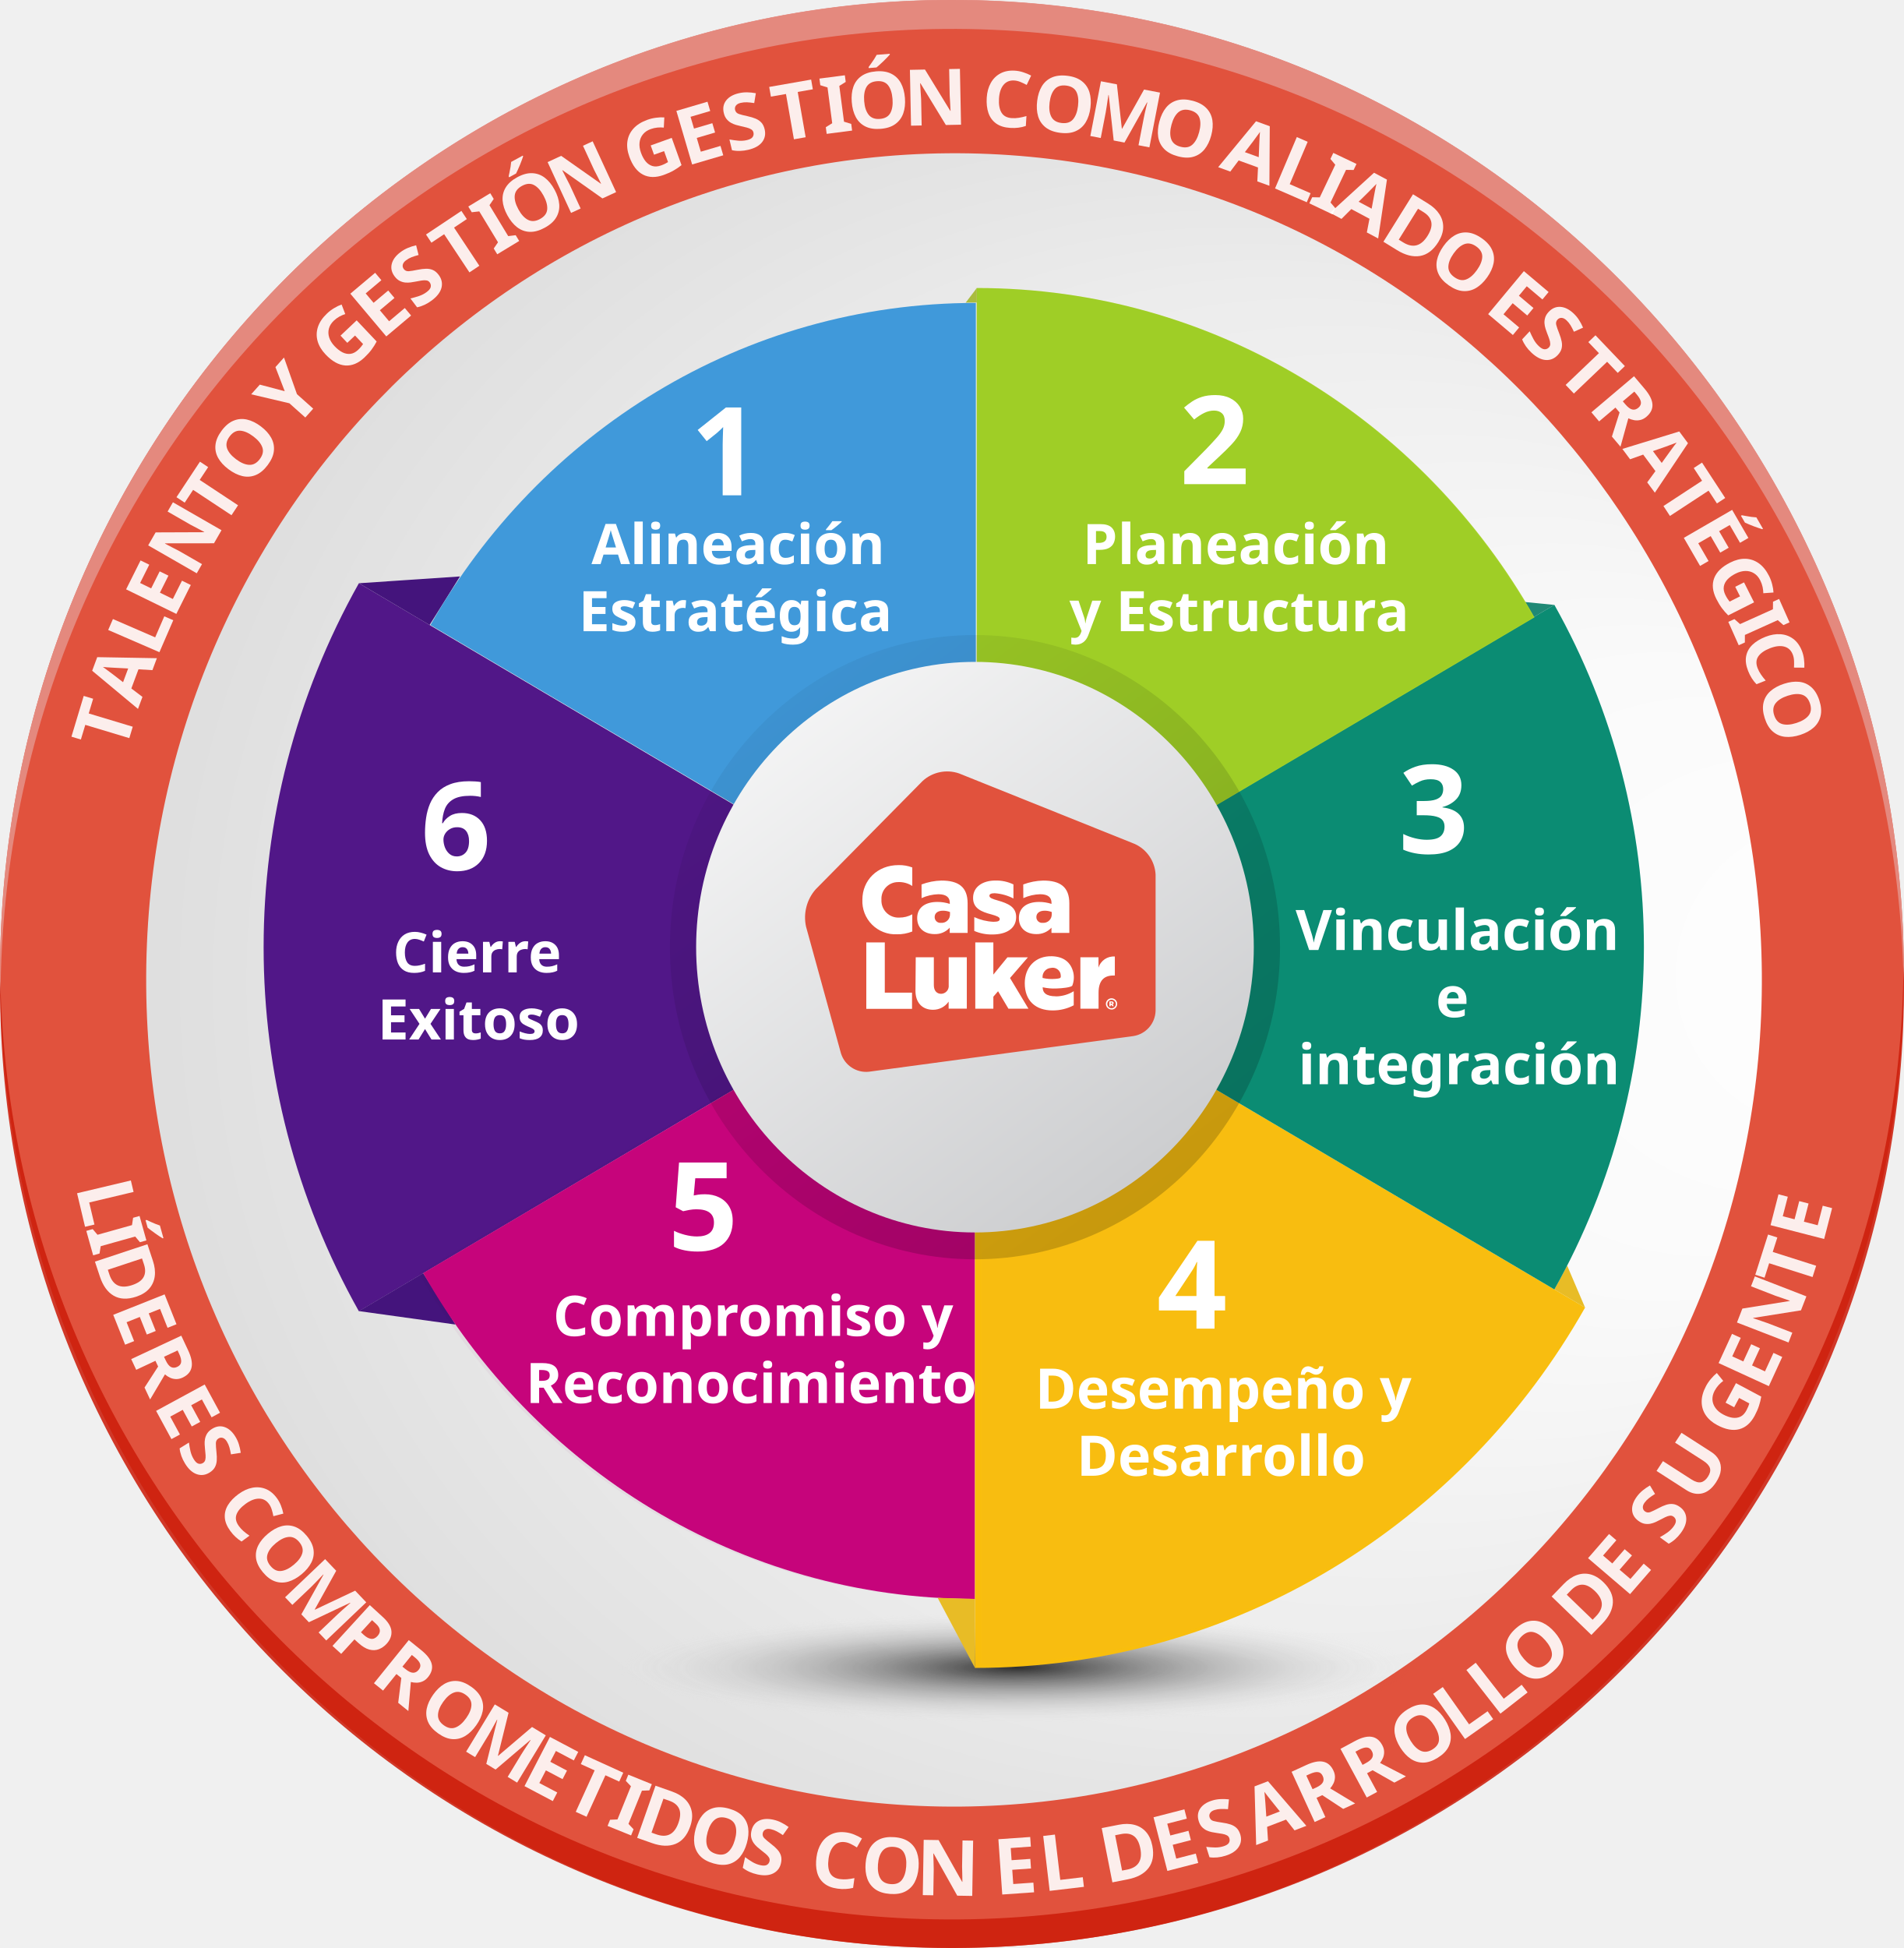
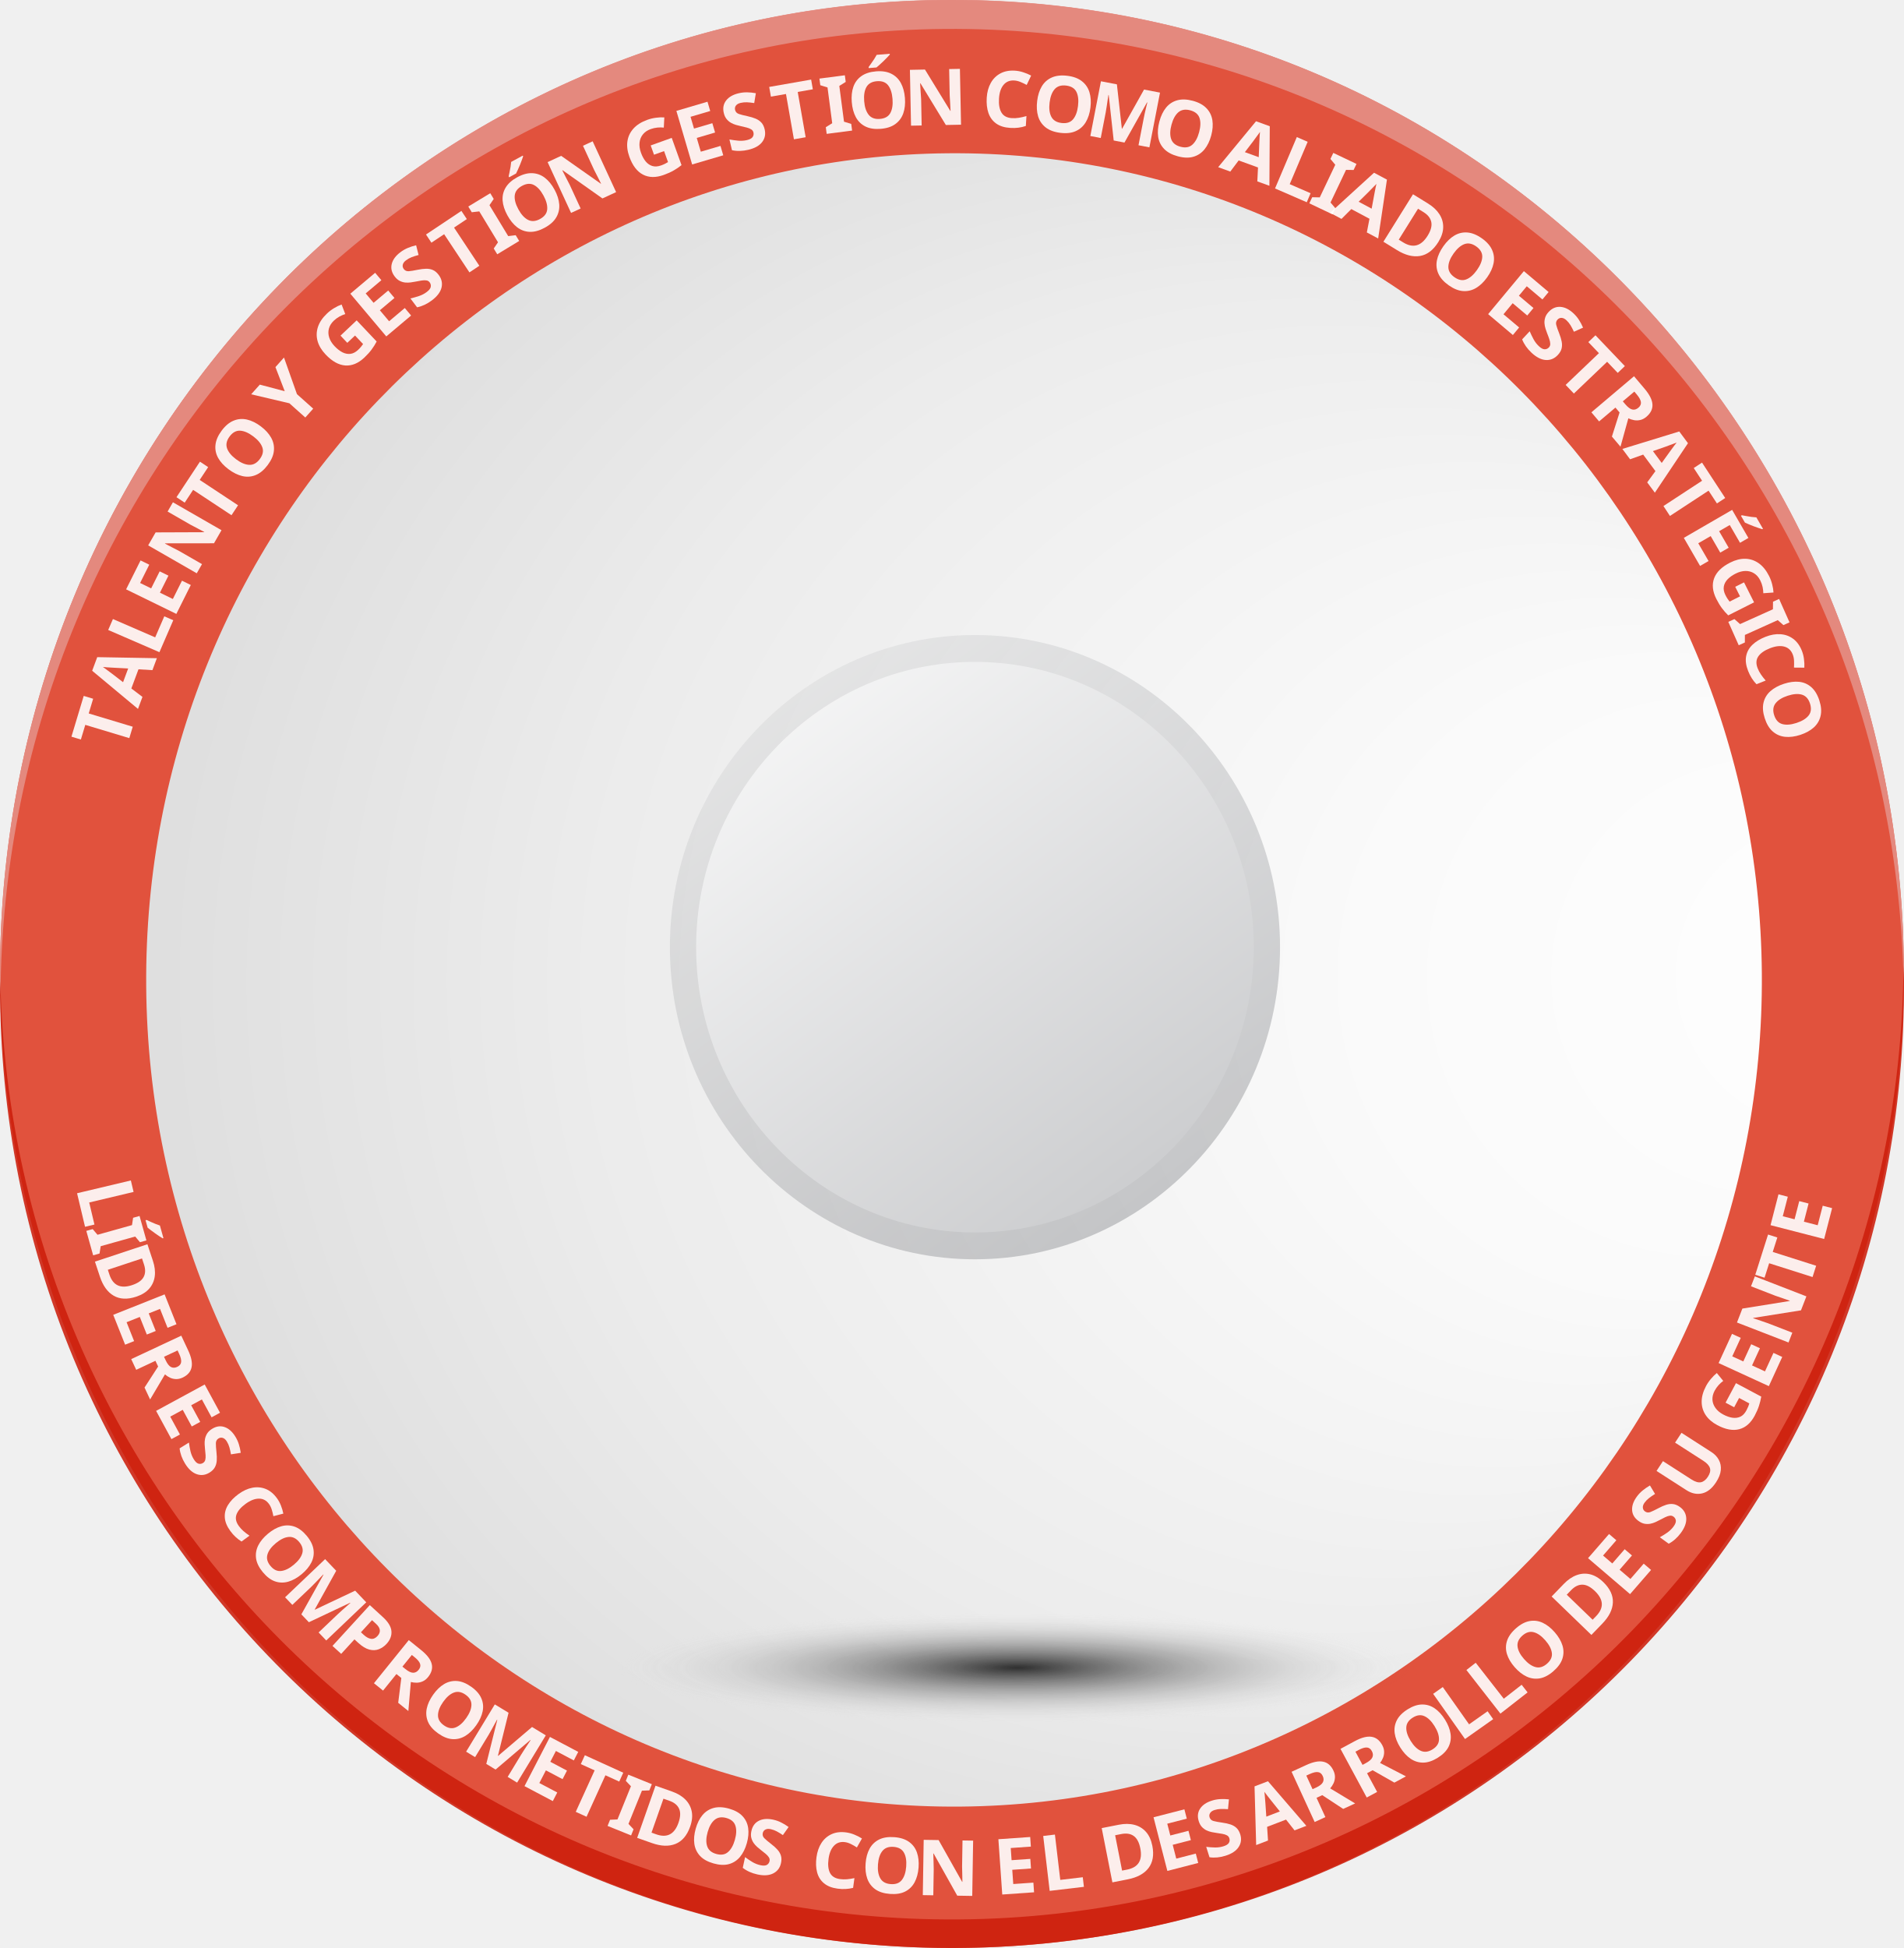
<svg xmlns="http://www.w3.org/2000/svg" xmlns:xlink="http://www.w3.org/1999/xlink" viewBox="0 0 489.14 500.36" preserveAspectRatio="xMidYMid meet">
  <defs>
    <style>
.cls-1{isolation:isolate;}.cls-2{fill:#e1523d;}.cls-3{fill:#e59188;}.cls-3,.cls-4{opacity:0.87;}.cls-4{fill:#cc1d0a;}.cls-5{fill:url(#Degradado_sin_nombre_5);}.cls-6{opacity:0.8;fill:url(#Degradado_sin_nombre_128);}.cls-15,.cls-20,.cls-23,.cls-26,.cls-27,.cls-6{mix-blend-mode:multiply;}.cls-7,.cls-8{opacity:0.9;}.cls-7{font-size:20.1px;}.cls-12,.cls-13,.cls-29,.cls-7,.cls-8{fill:#fff;}.cls-12,.cls-13,.cls-7,.cls-8{font-family:Hermes-Bold, Hermes;font-weight:700;}.cls-8{font-size:19.89px;}.cls-10,.cls-9{fill:#511788;}.cls-10,.cls-17,.cls-20,.cls-26{opacity:0.1;}.cls-11{fill:#44147c;}.cls-12{font-size:31.6px;}.cls-13{font-size:14.37px;}.cls-14{fill:#ca047e;}.cls-15{fill:#ac0079;opacity:0.05;}.cls-16{fill:#f9be0d;}.cls-17,.cls-18{fill:#e8bc26;}.cls-19,.cls-20{fill:#0c9279;}.cls-21{fill:#1f8975;}.cls-22,.cls-23{fill:#a8d32c;}.cls-23{opacity:0.15;}.cls-24{fill:#aabc3f;}.cls-25,.cls-26{fill:#459fdd;}.cls-27{fill:url(#Degradado_sin_nombre_130);}.cls-28{fill:url(#Degradado_sin_nombre_130-2);}
+ 
+ #brand-logo{
+     opacity: 0;
+     transition: opacity 2s;
+ }
+ 
+ .item{
+     opacity: 0;
+     transition: opacity 1.5s, transform 1.5s;
+     transform-origin: 50% 50%;
+ }
+ 
+ .item:hover{
+         transform: scale(1.15);
+ }

</style>
    <radialGradient id="Degradado_sin_nombre_5" cx="334.39" cy="292.28" fx="739.28" r="404.9" gradientTransform="matrix(1.16, -0.01, 0.01, 1.16, -132.71, -40.37)" gradientUnits="userSpaceOnUse">
      <stop offset="0" stop-color="#fff" />
      <stop offset="0.17" stop-color="#fafafa" />
      <stop offset="0.38" stop-color="#ececec" />
      <stop offset="0.59" stop-color="#d5d5d5" />
      <stop offset="0.82" stop-color="#b4b4b4" />
      <stop offset="1" stop-color="#949494" />
    </radialGradient>
    <radialGradient id="Degradado_sin_nombre_128" cx="157.75" cy="828.25" r="72.27" gradientTransform="translate(34.21 262.71) scale(1.44 0.2)" gradientUnits="userSpaceOnUse">
      <stop offset="0" />
      <stop offset="1" stop-color="#fff" stop-opacity="0" />
    </radialGradient>
    <linearGradient id="Degradado_sin_nombre_130" x1="517.58" y1="350.51" x2="389.42" y2="179.92" gradientUnits="userSpaceOnUse">
      <stop offset="0" stop-color="#cccdcf" />
      <stop offset="1" stop-color="#fff" />
    </linearGradient>
    <linearGradient id="Degradado_sin_nombre_130-2" x1="513.31" y1="344.82" x2="396.17" y2="188.9" xlink:href="#Degradado_sin_nombre_130" />
  </defs>
  <g class="cls-1">
    <g id="Capa_1" data-name="Capa 1">
      <g id="circle-orange-main">
        <ellipse id="maincircle" class="cls-2" cx="244.56" cy="250.18" rx="244.56" ry="250.18" />
        <path class="cls-3" d="M460.14,48.54C594,47.47,703.49,156.61,706.48,293c0-1.24.07-2.47.06-3.71-1-138.17-111.4-249.3-246.46-248.22s-243.69,114-242.63,252.13c0,1.25.09,2.47.11,3.72C218.47,160.49,326.29,49.61,460.14,48.54Z" transform="translate(-217.44 -41.11)" />
        <path class="cls-4" d="M463.85,534.13C330,535.2,220.52,427.6,217.53,293.07c0,1.23-.07,2.44-.06,3.67,1,136.23,111.37,245.79,246.44,244.71s243.7-112.39,242.66-248.62c0-1.23-.09-2.44-.11-3.67C705.53,423.72,597.69,533.06,463.85,534.13Z" transform="translate(-217.44 -41.11)" />
      </g>
      <path id="circle-gray-inner" class="cls-5" d="M670.07,291.15c.9,117.26-91.3,213.05-205.91,214S255.89,411.73,255,294.48s91.3-213,205.92-214S669.18,173.9,670.07,291.15Z" transform="translate(-217.44 -41.11)" />
      <ellipse id="shadow-circle-items" class="cls-6" cx="287.48" cy="427.88" rx="148.28" ry="19.83" />
      <text id="title-top" class="cls-7" transform="translate(31.97 193.75) rotate(-73.24) scale(1.01 1)">T</text>
      <text class="cls-7" transform="matrix(0.35, -0.94, 0.94, 0.35, 35.45, 182.09)">A</text>
      <text class="cls-7" transform="translate(40.23 169.2) rotate(-66.57) scale(1.01 1)">L</text>
      <text class="cls-7" transform="matrix(0.45, -0.9, 0.9, 0.44, 44.49, 159.32)">E</text>
      <text class="cls-7" transform="matrix(0.5, -0.87, 0.87, 0.5, 49.64, 148.83)">N</text>
      <text class="cls-7" transform="translate(57.08 135.96) rotate(-56.55) scale(1.01 1)">T</text>
      <text class="cls-7" transform="translate(63.76 125.8) rotate(-53.13) scale(1.01 1)">O</text>
      <text class="cls-7" transform="matrix(0.64, -0.78, 0.77, 0.63, 72.32, 114.54)"> </text>
      <text class="cls-7" transform="translate(75.23 110.83) rotate(-48.24) scale(1.01 1)">Y</text>
      <text class="cls-7" transform="translate(84.54 100.55) rotate(-45.83) scale(1.01 1)"> </text>
      <text class="cls-7" transform="matrix(0.73, -0.69, 0.69, 0.73, 87.75, 97.1)">G</text>
      <text class="cls-7" transform="translate(97.84 87.59) rotate(-40.09) scale(1.01 1)">E</text>
      <text class="cls-7" transform="translate(106.8 80.02) rotate(-36.91) scale(1.01 1)">S</text>
      <text class="cls-7" transform="matrix(0.84, -0.56, 0.55, 0.83, 116.99, 72.37)">T</text>
      <text class="cls-7" transform="translate(127.19 65.65) rotate(-31.22) scale(1.01 1)">I</text>
      <text class="cls-7" transform="translate(132.74 62.18) rotate(-28.53) scale(1.01 1)">Ó</text>
      <text class="cls-7" transform="matrix(0.91, -0.42, 0.42, 0.91, 145.06, 55.45)">N</text>
      <text class="cls-7" transform="matrix(0.93, -0.38, 0.38, 0.93, 158.67, 49.3)"> </text>
      <text class="cls-7" transform="translate(163 47.42) rotate(-19.75) scale(1.01 1)">G</text>
      <text class="cls-7" transform="translate(176.06 42.76) rotate(-16.4) scale(1.01 1)">E</text>
      <text class="cls-7" transform="matrix(0.98, -0.23, 0.23, 0.97, 187.3, 39.43)">S</text>
      <text class="cls-7" transform="translate(199.69 36.53) rotate(-9.95) scale(1.01 1)">T</text>
      <text class="cls-7" transform="matrix(1, -0.13, 0.13, 0.99, 211.74, 34.47)">I</text>
      <text class="cls-7" transform="matrix(1, -0.08, 0.08, 1, 218.23, 33.53)">Ó</text>
      <text class="cls-7" transform="matrix(1.01, -0.02, 0.02, 1, 232.22, 32.32)">N</text>
      <text class="cls-7" transform="matrix(1.01, 0.02, -0.02, 1, 247.13, 32.14)"> </text>
      <text class="cls-7" transform="translate(251.87 32.17) rotate(3.59) scale(1.01 1)">C</text>
      <text class="cls-7" transform="translate(264.4 32.93) rotate(7.03) scale(1.01 1)">O</text>
      <text class="cls-7" transform="matrix(0.99, 0.19, -0.19, 0.98, 278.32, 34.59)">M</text>
      <text class="cls-7" transform="translate(294.84 37.85) rotate(15.07) scale(1.01 1)">O</text>
      <text class="cls-7" transform="translate(308.44 41.61) rotate(17.53) scale(1.01 1)"> </text>
      <text class="cls-7" transform="translate(312.96 42.94) rotate(19.96) scale(1.01 1)">A</text>
      <text class="cls-7" transform="matrix(0.92, 0.4, -0.39, 0.92, 325.9, 47.68)">L</text>
      <text class="cls-7" transform="translate(335.79 51.95) rotate(25.43) scale(1.01 1)">I</text>
      <text class="cls-7" transform="translate(341.71 54.67) rotate(28.08) scale(1.01 1)">A</text>
      <text class="cls-7" transform="matrix(0.86, 0.53, -0.53, 0.85, 353.85, 61.13)">D</text>
      <text class="cls-7" transform="translate(365.69 68.43) rotate(35.33) scale(1.01 1)">O</text>
      <text class="cls-7" transform="matrix(0.79, 0.62, -0.61, 0.79, 377.13, 76.66)"> </text>
      <text class="cls-7" transform="matrix(0.77, 0.65, -0.64, 0.77, 380.92, 79.51)">E</text>
      <text class="cls-7" transform="translate(389.92 87.01) rotate(43.09) scale(1.01 1)">S</text>
      <text class="cls-7" transform="translate(399.23 95.73) rotate(46.33) scale(1.01 1)">T</text>
      <text class="cls-7" transform="translate(407.66 104.51) rotate(49.76) scale(1.01 1)">R</text>
      <text class="cls-7" transform="translate(416.8 115.31) rotate(53.4) scale(1.01 1)">A</text>
      <text class="cls-7" transform="matrix(0.55, 0.84, -0.84, 0.55, 424.99, 126.37)">T</text>
      <text class="cls-7" transform="translate(431.67 136.57) rotate(59.93) scale(1.01 1)">É</text>
      <text class="cls-7" transform="translate(437.56 146.67) rotate(63.29) scale(1.01 1)">G</text>
      <text class="cls-7" transform="matrix(0.41, 0.92, -0.91, 0.41, 443.75, 159.14)">I</text>
      <text class="cls-7" transform="translate(446.47 165.09) rotate(68.52) scale(1.01 1)">C</text>
      <text class="cls-7" transform="matrix(0.31, 0.96, -0.95, 0.31, 451.09, 176.75)">O</text>
      <text id="title-bottom" class="cls-8" transform="translate(19.38 304.73) rotate(76.63) scale(1.01 1)">L</text>
      <text class="cls-8" transform="translate(22 315.54) rotate(74.36) scale(1.01 1)">Í</text>
      <text class="cls-8" transform="translate(23.82 322.34) rotate(71.66) scale(1.01 1)">D</text>
      <text class="cls-8" transform="translate(28.42 336.04) rotate(68.29) scale(1.01 1)">E</text>
      <text class="cls-8" transform="translate(32.94 347.46) rotate(64.9) scale(1.01 1)">R</text>
      <text class="cls-8" transform="translate(39.24 360.8) rotate(61.51) scale(1.01 1)">E</text>
      <text class="cls-8" transform="matrix(0.53, 0.86, -0.85, 0.53, 45.1, 371.58)">S</text>
      <text class="cls-8" transform="translate(52.05 382.69) rotate(56.05) scale(1.01 1)"> </text>
      <text class="cls-8" transform="matrix(0.59, 0.81, -0.81, 0.59, 54.87, 387)">C</text>
      <text class="cls-8" transform="matrix(0.64, 0.77, -0.77, 0.64, 62.62, 397.61)">O</text>
      <text class="cls-8" transform="translate(71.99 408.96) rotate(46.38) scale(1.01 1)">M</text>
      <text class="cls-8" transform="translate(84.08 421.54) rotate(42.46) scale(1.01 1)">P</text>
      <text class="cls-8" transform="matrix(0.78, 0.63, -0.63, 0.78, 94.67, 431.22)">R</text>
      <text class="cls-8" transform="matrix(0.82, 0.58, -0.58, 0.82, 106.19, 440.48)">O</text>
      <text class="cls-8" transform="translate(118.2 448.99) rotate(31.25) scale(1.01 1)">M</text>
      <text class="cls-8" transform="matrix(0.89, 0.47, -0.46, 0.89, 133.15, 457.94)">E</text>
      <text class="cls-8" transform="translate(144.01 463.61) rotate(24.47) scale(1.01 1)">T</text>
      <text class="cls-8" transform="translate(155.49 468.76) rotate(22.04) scale(1.01 1)">I</text>
      <text class="cls-8" transform="translate(161.98 471.47) rotate(19.38) scale(1.01 1)">D</text>
      <text class="cls-8" transform="translate(175.67 476.27) rotate(15.75) scale(1.01 1)">O</text>
      <text class="cls-8" transform="translate(189.77 480.21) rotate(12.28) scale(1.01 1)">S</text>
      <text class="cls-8" transform="translate(202.61 482.91) rotate(10.02) scale(1.01 1)"> </text>
      <text class="cls-8" transform="translate(207.65 483.88) rotate(7.78) scale(1.01 1)">C</text>
      <text class="cls-8" transform="translate(220.67 485.66) rotate(4.37) scale(1.01 1)">O</text>
      <text class="cls-8" transform="translate(235.26 486.75) rotate(0.92) scale(1.01 1)">N</text>
      <text class="cls-8" transform="translate(250.58 486.85) rotate(-1.77) scale(1.01 1)"> </text>
      <text class="cls-8" transform="matrix(1, -0.07, 0.07, 1, 255.69, 486.75)">E</text>
      <text class="cls-8" transform="translate(267.87 485.9) rotate(-6.73) scale(1.01 1)">L</text>
      <text class="cls-8" transform="translate(278.88 484.54) rotate(-8.73) scale(1.01 1)"> </text>
      <text class="cls-8" transform="translate(284 483.85) rotate(-11.14) scale(1.01 1)">D</text>
      <text class="cls-8" transform="matrix(0.97, -0.25, 0.25, 0.97, 298.16, 481.01)">E</text>
      <text class="cls-8" transform="matrix(0.96, -0.3, 0.3, 0.95, 310.04, 477.95)">S</text>
      <text class="cls-8" transform="matrix(0.94, -0.36, 0.36, 0.93, 322.72, 473.92)">A</text>
      <text class="cls-8" transform="translate(336.1 468.76) rotate(-24.68) scale(1.01 1)">R</text>
      <text class="cls-8" transform="translate(349.53 462.57) rotate(-28.35) scale(1.01 1)">R</text>
      <text class="cls-8" transform="matrix(0.85, -0.53, 0.53, 0.85, 362.53, 455.52)">O</text>
      <text class="cls-8" transform="translate(374.89 447.73) rotate(-35.2) scale(1.01 1)">L</text>
      <text class="cls-8" transform="translate(384.04 441.27) rotate(-37.97) scale(1.01 1)">L</text>
      <text class="cls-8" transform="translate(392.94 434.36) rotate(-41.16) scale(1.01 1)">O</text>
      <text class="cls-8" transform="matrix(0.73, -0.69, 0.69, 0.72, 403.77, 424.75)"> </text>
      <text class="cls-8" transform="translate(407.58 421.25) rotate(-45.98) scale(1.01 1)">D</text>
      <text class="cls-8" transform="matrix(0.66, -0.76, 0.76, 0.65, 417.59, 410.83)">E</text>
      <text class="cls-8" transform="translate(425.42 401.62) rotate(-51.42) scale(1.01 1)"> </text>
      <text class="cls-8" transform="matrix(0.6, -0.81, 0.81, 0.59, 428.68, 397.65)">S</text>
      <text class="cls-8" transform="matrix(0.55, -0.84, 0.84, 0.54, 436.58, 386.91)">U</text>
      <text class="cls-8" transform="matrix(0.51, -0.87, 0.86, 0.51, 444.24, 374.85)"> </text>
      <text class="cls-8" transform="translate(446.94 370.44) rotate(-61.99) scale(1.01 1)">G</text>
      <text class="cls-8" transform="translate(453.67 357.69) rotate(-65.33) scale(1.01 1)">E</text>
      <text class="cls-8" transform="translate(458.83 346.52) rotate(-68.82) scale(1.01 1)">N</text>
      <text class="cls-8" transform="translate(464.36 332.11) rotate(-72.37) scale(1.01 1)">T</text>
      <text class="cls-8" transform="matrix(0.25, -0.97, 0.97, 0.25, 468.19, 319.99)">E</text>
      <g id="item-six" class="item">
        <path class="cls-9" d="M309.64,190.92a190.84,190.84,0,0,0,0,187L467.91,284.4Z" transform="translate(-217.44 -41.11)" />
        <path class="cls-10" d="M310,376.42a189.81,189.81,0,0,1,0-184l155.82,92Z" transform="translate(-217.44 -41.11)" />
        <polygon class="cls-11" points="92.21 149.81 118.18 148.06 110.36 160.54 92.21 149.81" />
        <polygon class="cls-11" points="92.21 336.77 117.03 340.22 108.73 327.01 92.21 336.77" />
        <text class="cls-12" transform="translate(108.08 223.48)">6</text>
        <text class="cls-13" transform="translate(100.93 249.76)">Cierre<tspan x="-3.94" y="17.24">Exitoso</tspan>
        </text>
      </g>
      <g id="item-five" class="item">
        <path id="_Trazado_" data-name="&lt;Trazado&gt;" class="cls-14" d="M326.17,368.11c28.29,50,81.17,83.7,141.74,83.7V284.4Z" transform="translate(-217.44 -41.11)" />
        <path class="cls-15" d="M325,368.11c28.3,50,81.18,83.7,141.75,83.7V284.4Z" transform="translate(-217.44 -41.11)" />
        <text class="cls-12" transform="translate(171.61 321.16)">5</text>
        <text class="cls-13" transform="translate(142.07 343.14)">Compromiso y<tspan x="-7.03" y="17.24">Reconocimiento</tspan>
        </text>
      </g>
      <g id="item-four" class="item">
        <path class="cls-16" d="M467.91,469.53c67,0,125.46-37.23,156.75-92.56L467.91,284.4Z" transform="translate(-217.44 -41.11)" />
        <path class="cls-17" d="M469.59,286.23l154.29,91.13a183.22,183.22,0,0,1-64.1,65.72,176.59,176.59,0,0,1-90.19,25.38Z" transform="translate(-217.44 -41.11)" />
        <polygon class="cls-18" points="250.47 428.42 240.89 410.42 250.47 410.7 250.47 428.42" />
        <polygon class="cls-18" points="407.22 335.87 402.62 325.1 399.33 331.21 407.22 335.87" />
        <text class="cls-12" transform="translate(297.21 341.27)">4</text>
        <text class="cls-13" transform="translate(265.91 361.82)">Desempeño y<tspan x="10.65" y="17.24">Desarrollo</tspan>
        </text>
      </g>
      <g id="item-three" class="item">
        <path class="cls-19" d="M616.77,196.48,467.91,284.4l148.86,87.91a179.52,179.52,0,0,0,0-175.83Z" transform="translate(-217.44 -41.11)" />
        <path class="cls-20" d="M616.77,196.48,467.91,284.4l148.86,87.91a179.52,179.52,0,0,0,0-175.83Z" transform="translate(-217.44 -41.11)" />
        <polygon class="cls-21" points="399.33 155.38 391.36 154.59 393.74 158.68 399.33 155.38" />
        <text class="cls-12" transform="translate(359.3 219.17)">3</text>
        <text class="cls-13" transform="translate(332.85 244.02)">Vinculación<tspan x="36.02" y="17.24">e </tspan>
          <tspan x="0.66" y="34.48">integración</tspan>
        </text>
      </g>
      <g id="item-two" class="item">
        <path class="cls-22" d="M611.66,199.68c-28.61-50.57-82-84.59-143.27-84.59V284.3Z" transform="translate(-217.44 -41.11)" />
        <path class="cls-23" d="M611.41,199.68c-28.6-50.57-82-84.59-143.27-84.59V284.3Z" transform="translate(-217.44 -41.11)" />
        <polygon class="cls-24" points="250.95 73.98 248.09 77.74 250.95 77.71 250.95 73.98" />
        <text class="cls-12" transform="translate(302.99 124.35)">2</text>
        <text class="cls-13" transform="translate(278.1 144.89)">Planeación<tspan x="-3.36" y="17.24">y Estructura</tspan>
        </text>
      </g>
      <g id="item-one" class="item">
        <path class="cls-25" d="M468.14,118.92c-59.87,0-112.14,33.27-140.11,82.73L468.14,284.4Z" transform="translate(-217.44 -41.11)" />
        <path class="cls-26" d="M468.14,118.92c-59.87,0-112.14,33.27-140.11,82.73L468.14,284.4Z" transform="translate(-217.44 -41.11)" />
        <text class="cls-12" transform="translate(177.38 127.22)">1</text>
        <text class="cls-13" transform="translate(151.95 144.89)">Alineación <tspan x="-3.33" y="17.24">Estratégica</tspan>
        </text>
      </g>
      <g id="circle-brand">
        <path class="cls-27" d="M467.91,364.57c-43.21,0-78.37-36-78.37-80.17s35.16-80.18,78.37-80.18,78.38,36,78.38,80.18S511.13,364.57,467.91,364.57Z" transform="translate(-217.44 -41.11)" />
        <path class="cls-28" d="M467.91,357.68c-39.5,0-71.63-32.88-71.63-73.28s32.13-73.28,71.63-73.28S539.55,244,539.55,284.4,507.41,357.68,467.91,357.68Z" transform="translate(-217.44 -41.11)" />
        <text x="-217.44" y="-41.11" />
      </g>
      <g id="brand-logo">
        <path class="cls-2" d="M424.51,279.1a11,11,0,0,1,2.5-9.58l27.47-27.82a9.35,9.35,0,0,1,9.35-1.93L509,257.9a9.15,9.15,0,0,1,5.32,7.85l0,35a6.76,6.76,0,0,1-5.69,6.48l-67.95,9.16a6.76,6.76,0,0,1-7.2-4.75Z" transform="translate(-217.44 -41.11)" />
        <path class="cls-29" d="M451.81,280.37a10,10,0,0,1-3.95.72,8.5,8.5,0,0,1-8.87-8.87c0-5,3.84-8.9,9.28-8.9a9.3,9.3,0,0,1,3.54.6v4.76a6.13,6.13,0,0,0-3.65-1,4.27,4.27,0,0,0-4.27,4.52,4.36,4.36,0,0,0,4.6,4.6,6.75,6.75,0,0,0,3.32-.84Zm9.69-5a4.84,4.84,0,0,0-1.82-.34c-1.35,0-2.12.66-2.12,1.63a1.47,1.47,0,0,0,1.64,1.49,2.13,2.13,0,0,0,2.3-2.17Zm16.3-3.48a12.26,12.26,0,0,0-4.83-1.35c-1,0-1.34.29-1.34.65,0,.57.76.81,2.16,1.22,2.62.75,4.71,1.65,4.71,4.23,0,3-2.54,4.5-6.11,4.5a11.21,11.21,0,0,1-4.65-.91v-3.55a13.27,13.27,0,0,0,4.9,1.2c1.28,0,1.64-.25,1.64-.72s-.74-.79-2.13-1.17c-2.63-.69-4.72-1.57-4.72-4.24,0-2.89,2.51-4.47,5.75-4.47a10.18,10.18,0,0,1,4.62,1Zm2.52-3.6a15.53,15.53,0,0,1,5.12-1c4.41,0,6.72,1.67,6.72,5.86v7.59h-4.59v-1.35a5.07,5.07,0,0,1-3.9,1.65c-2.52,0-4.47-1.43-4.47-4.12s2.08-4.14,5.19-4.14a10.15,10.15,0,0,1,3.19.5V273c0-1.36-.86-2.2-2.93-2.2a11.12,11.12,0,0,0-4.31,1Zm7.32,7.08a4.88,4.88,0,0,0-1.82-.34c-1.36,0-2.13.66-2.13,1.63a1.47,1.47,0,0,0,1.64,1.49,2.14,2.14,0,0,0,2.31-2.17Zm-33.45-7.08a15.42,15.42,0,0,1,5.11-1c4.42,0,6.73,1.67,6.73,5.86v7.59h-4.6v-1.35a5,5,0,0,1-3.89,1.65c-2.53,0-4.47-1.43-4.47-4.12s2.07-4.14,5.19-4.14a10.25,10.25,0,0,1,3.19.5V273c0-1.36-.87-2.2-2.94-2.2a11.12,11.12,0,0,0-4.31,1ZM440,283.18h4.75v12.9h7v4.16H440ZM452.7,287h4.65l0,7.15c0,1.44.76,2.23,1.89,2.23a2,2,0,0,0,1.93-2.23V287h4.65l0,13.19h-4.67v-1.81a4.8,4.8,0,0,1-4,2.1c-2.81,0-4.5-1.85-4.52-4.84ZM468,283.18h4.64v8.26l3.61-4.43h5.26l-4.59,5.31,4.74,7.89h-5.14l-2.67-4.49-1.21,1.4v3.09H468ZM495,287h4.65v2.67a4.06,4.06,0,0,1,4.2-2.87v4.88h-.4c-2.43,0-3.78,1.38-3.78,4.43v4.1H495Zm7.45,11.33h.59a.52.52,0,0,1,.38.12.37.37,0,0,1,.12.29.41.41,0,0,1-.24.39l.3.43h-.4l-.26-.36h-.15v.36h-.34Zm.56.58c.12,0,.19-.05.19-.15s-.07-.14-.19-.14h-.22v.29Zm0,1.5a1.46,1.46,0,0,1-1.46-1.43,1.45,1.45,0,0,1,2.9,0,1.46,1.46,0,0,1-1.44,1.45m0-2.54a1.1,1.1,0,1,0,0,2.2,1.1,1.1,0,1,0,0-2.2m-17.72-5.58a10.37,10.37,0,0,0,3.29.23c1-.1,1.39-.12,1.39-.63a3.11,3.11,0,0,0-.12-.85,2.09,2.09,0,0,0-2.42-1.33,2.31,2.31,0,0,0-2.14,2.58m3.44,4.73a8.81,8.81,0,0,0,4.56-1.33v3.62a11.55,11.55,0,0,1-5.41,1.32c-4.41,0-7.17-2.5-7.17-7,0-4.05,2.69-7.05,7-6.92,2.92.09,4.88,1.49,5.5,4.3a5.78,5.78,0,0,1-.31,3.29c-.48.42-2.53.65-4.06.69a13.33,13.33,0,0,1-3.53-.31c0,1.4.89,2.32,3.41,2.32" transform="translate(-217.44 -41.11)" />
      </g>
    </g>
  </g>
</svg>
